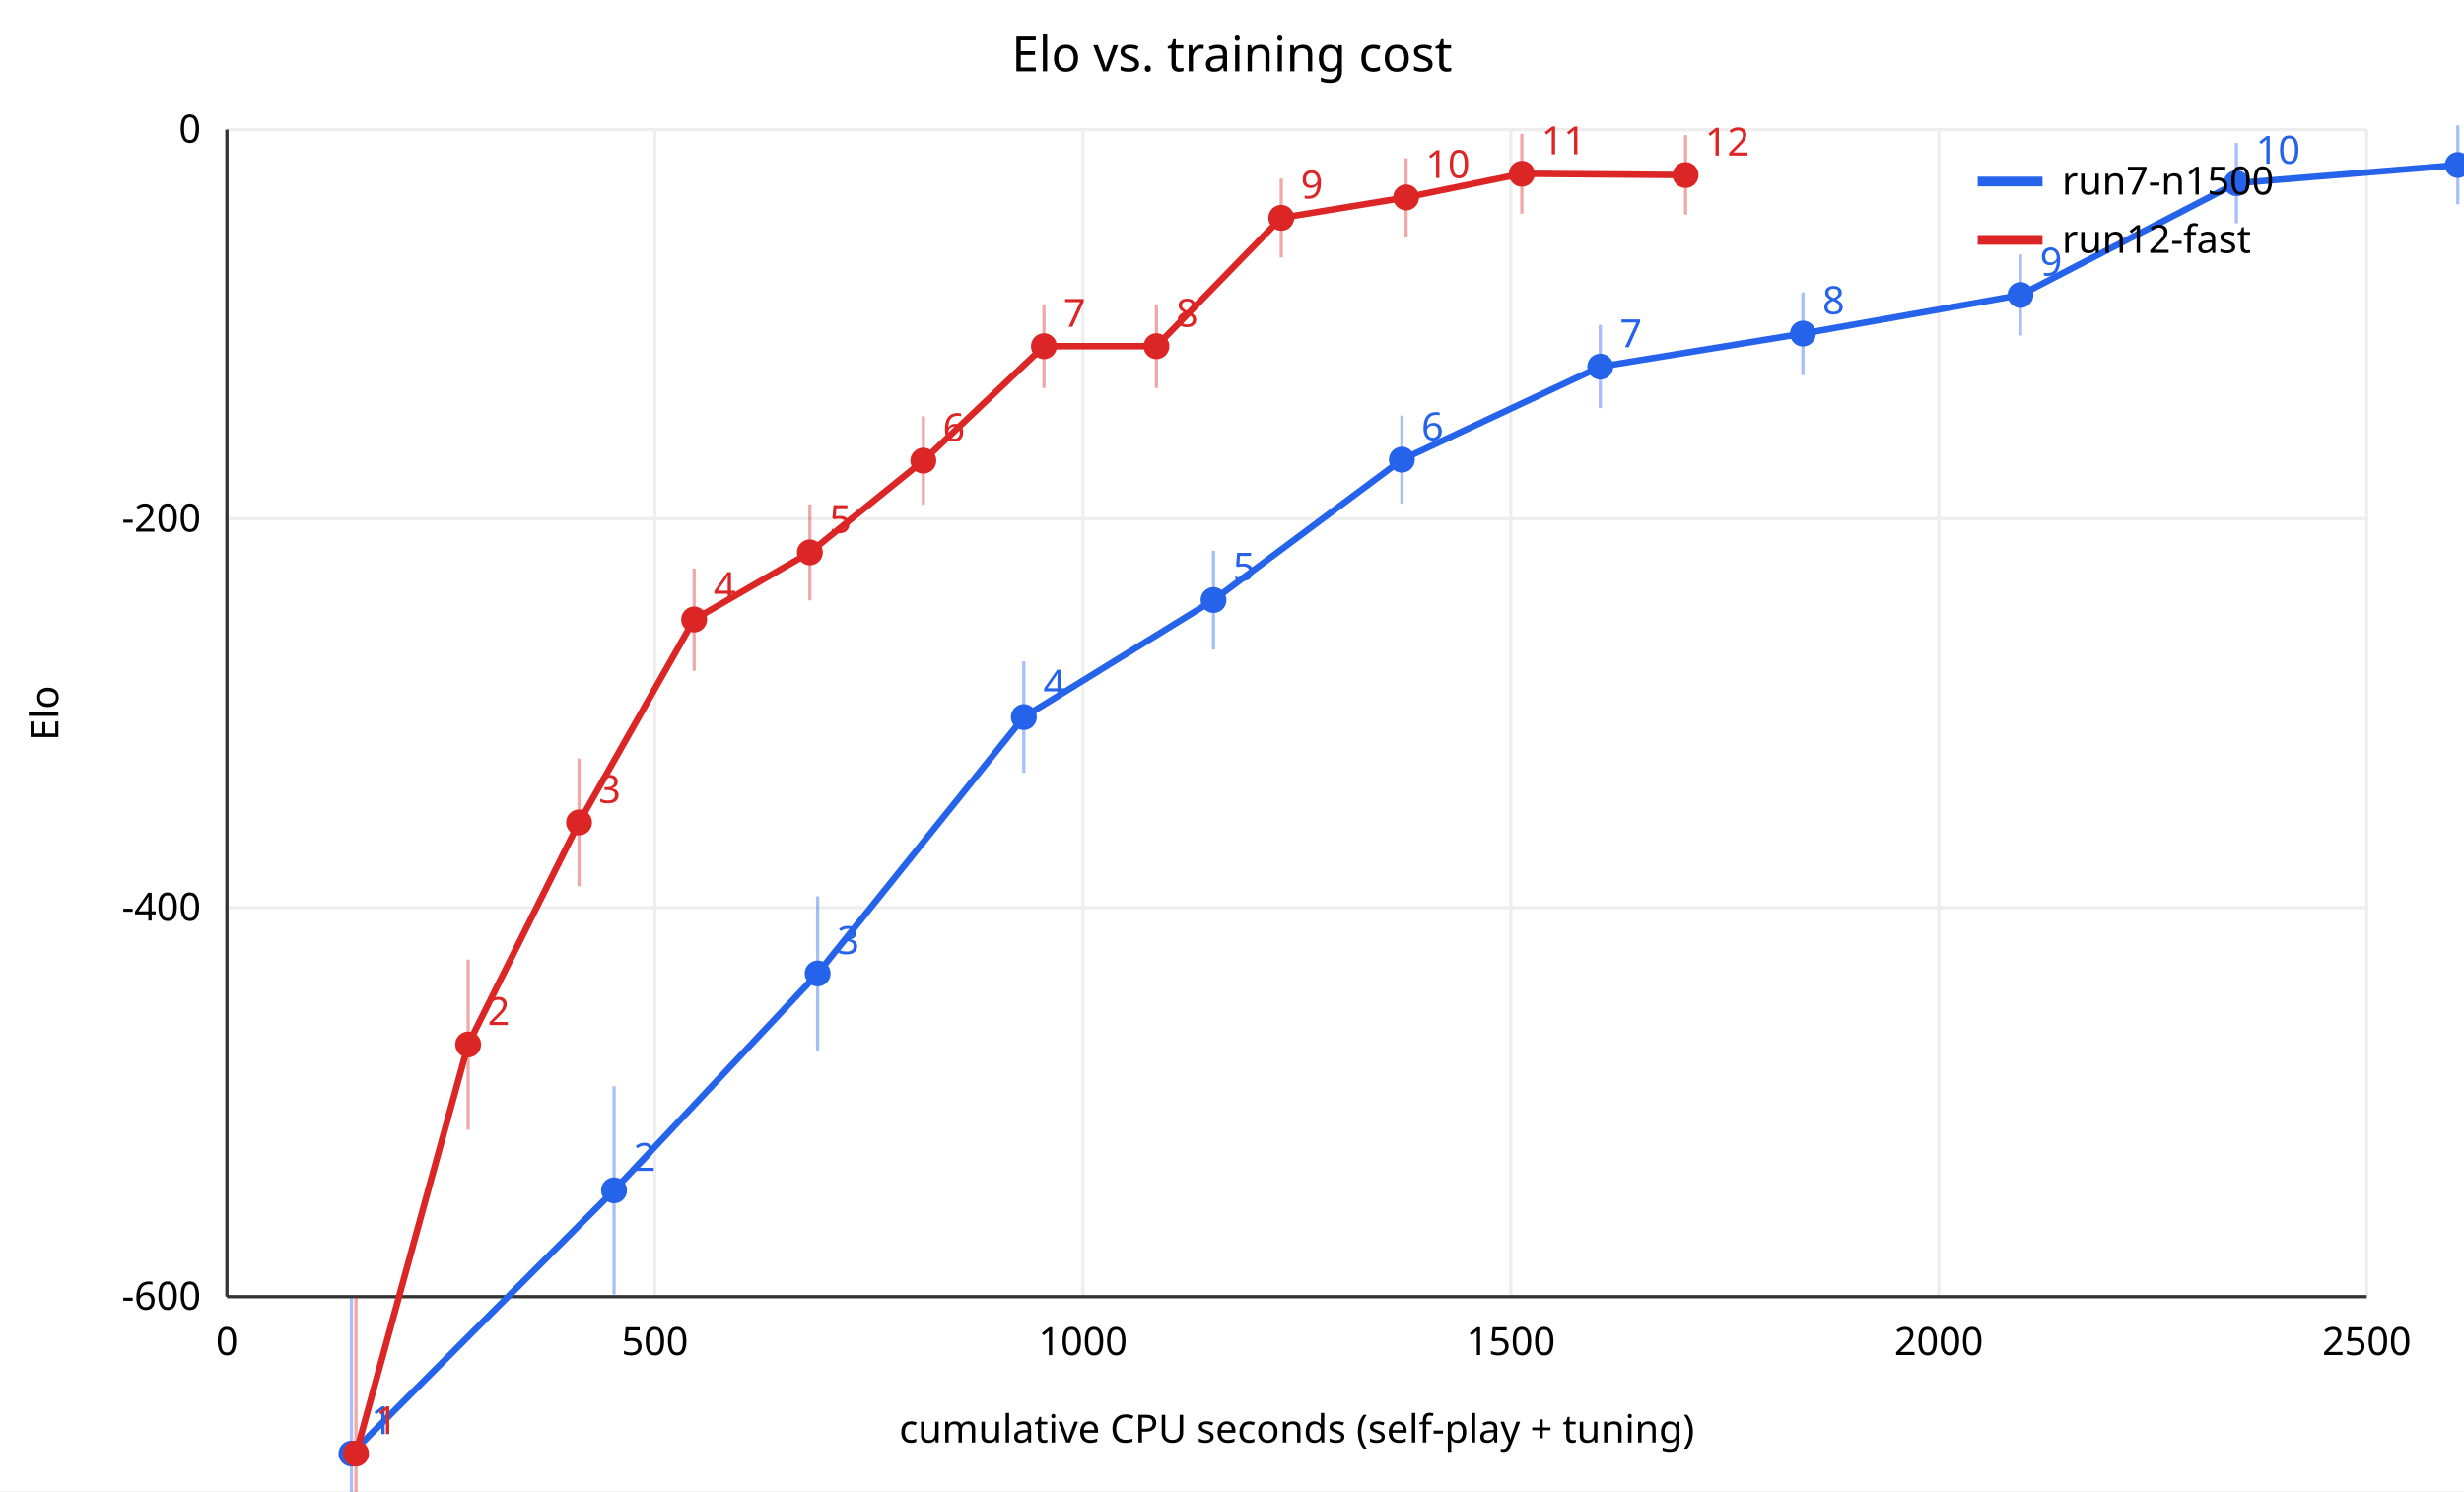
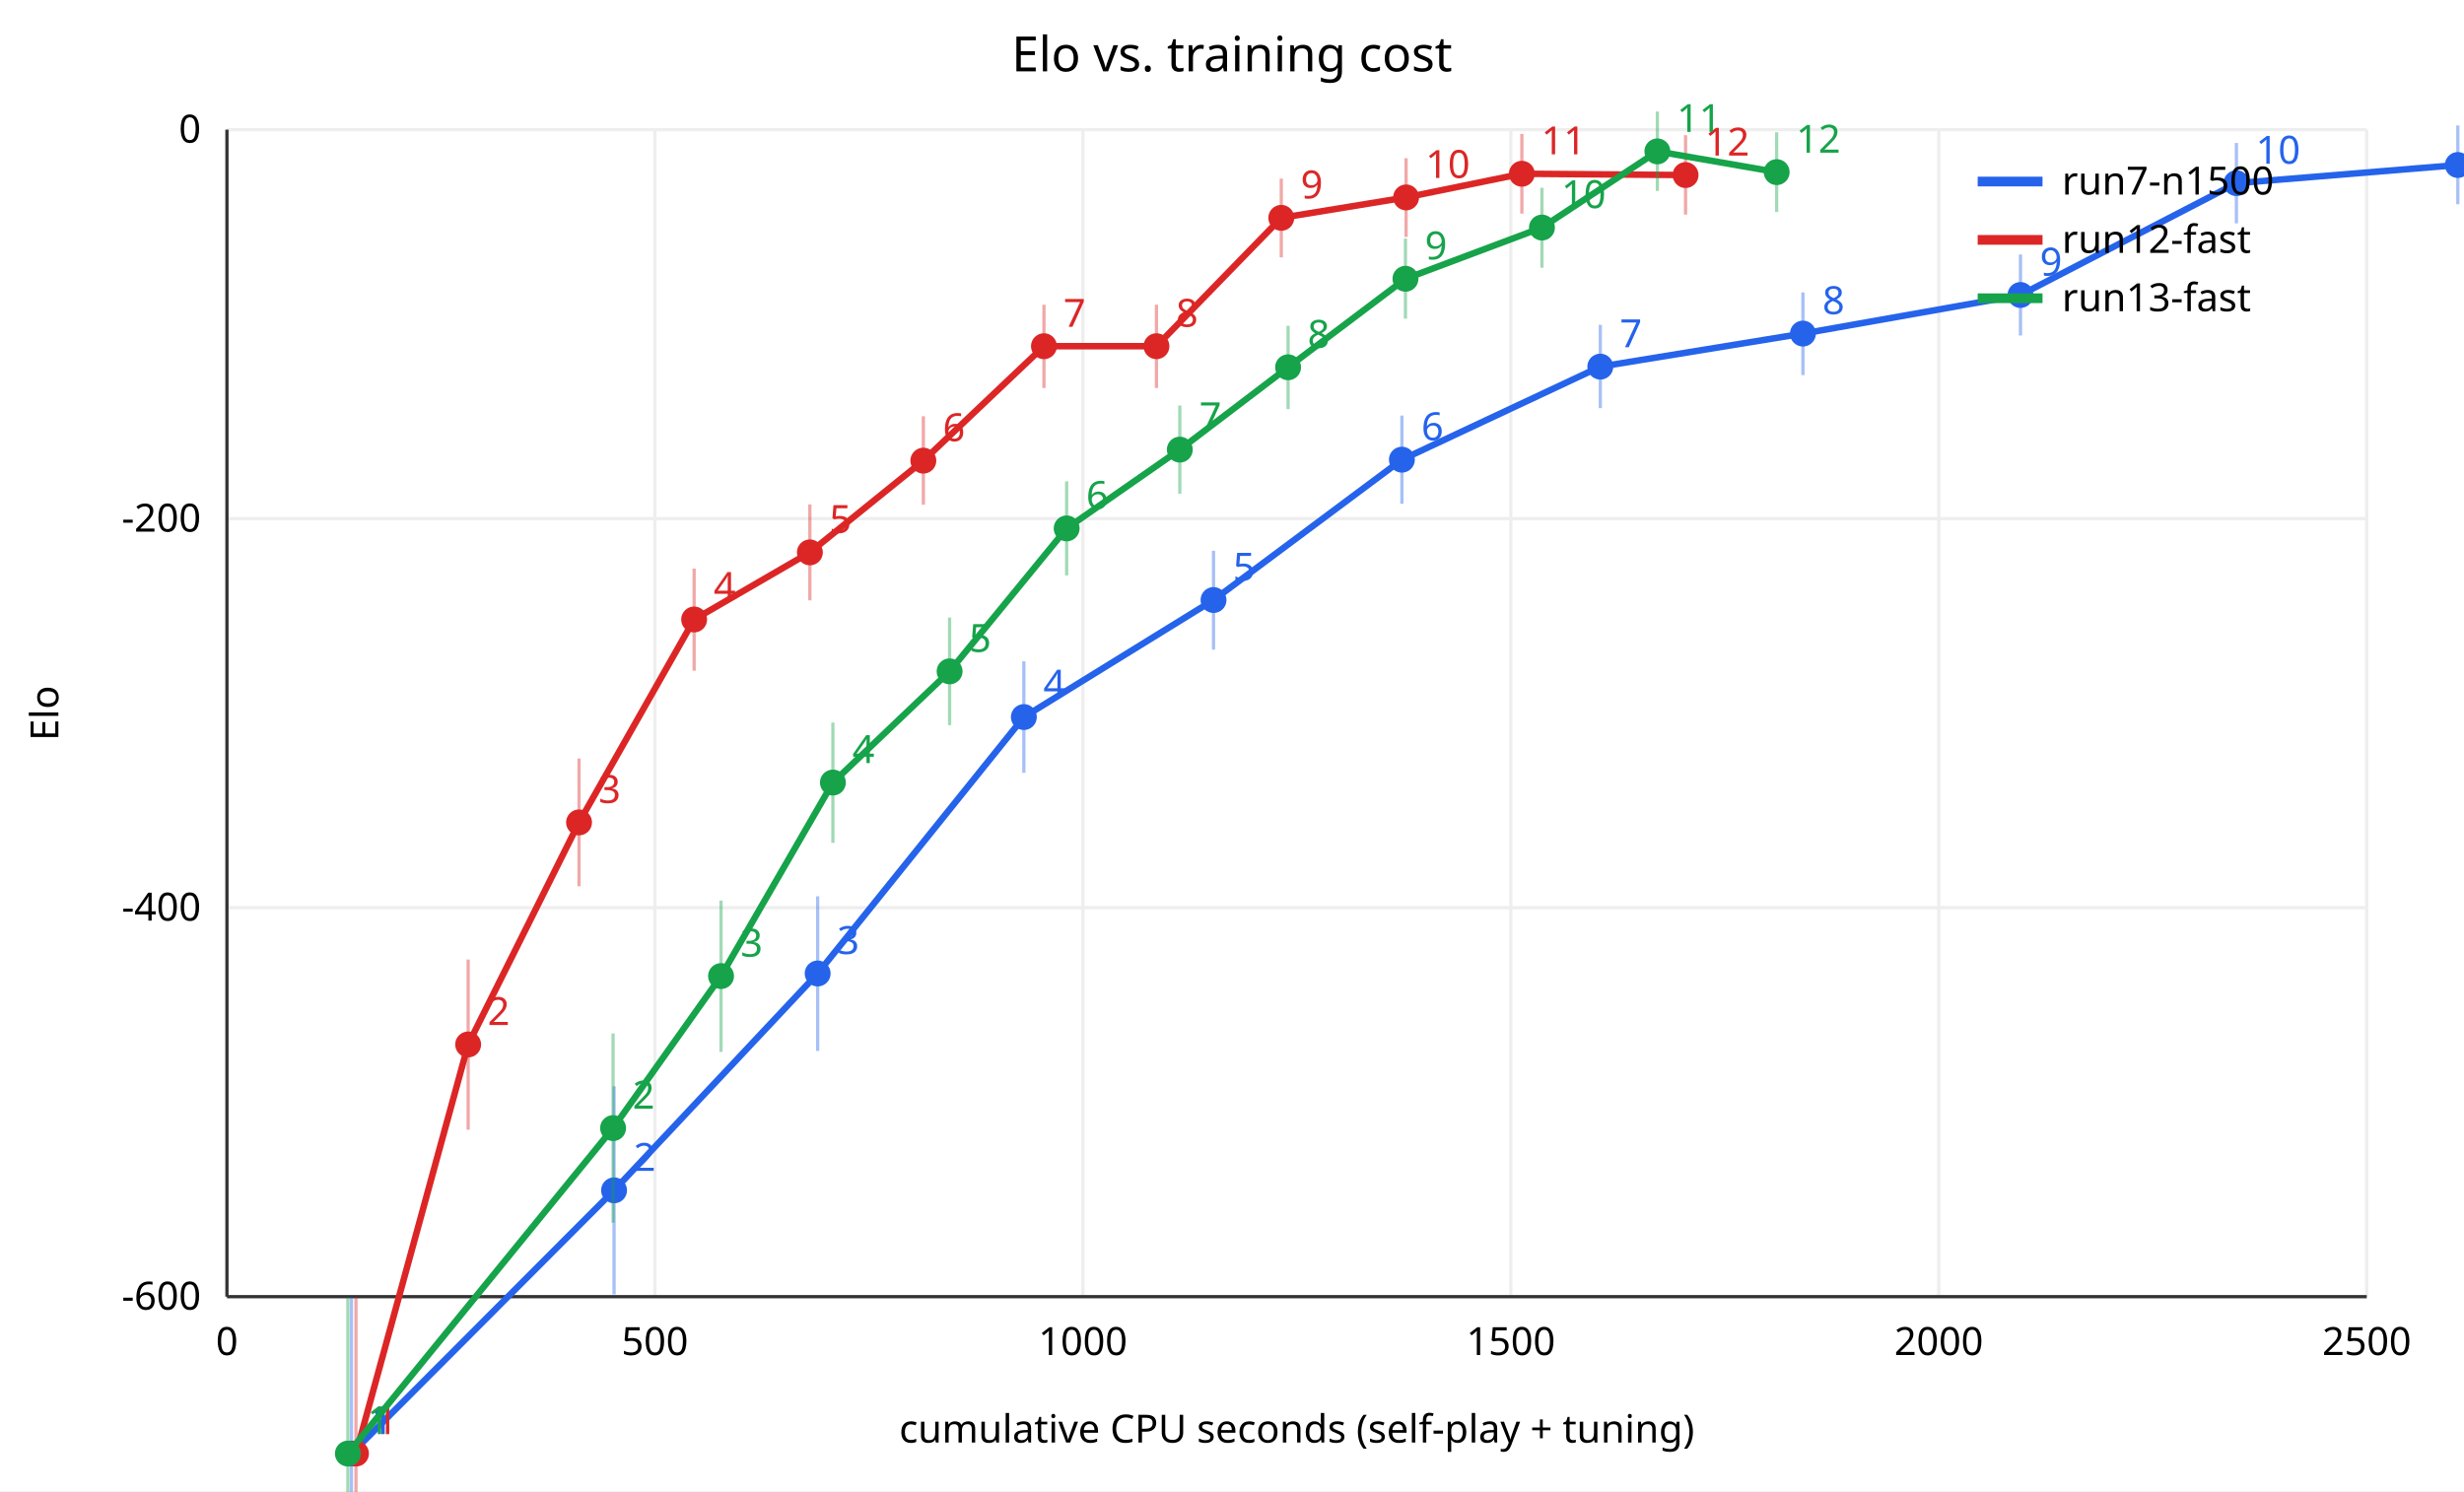
<svg xmlns="http://www.w3.org/2000/svg" width="760" height="460" font-family="sans-serif" font-size="12">
  <rect width="760" height="460" fill="white" />
  <text x="380.0" y="22" text-anchor="middle" font-size="15">Elo vs. training cost</text>
  <line x1="70.0" y1="40" x2="70.0" y2="400" stroke="#eee" />
  <text x="70.0" y="418" text-anchor="middle">0</text>
  <line x1="202.0" y1="40" x2="202.0" y2="400" stroke="#eee" />
  <text x="202.0" y="418" text-anchor="middle">500</text>
  <line x1="334.0" y1="40" x2="334.0" y2="400" stroke="#eee" />
  <text x="334.0" y="418" text-anchor="middle">1000</text>
  <line x1="466.0" y1="40" x2="466.0" y2="400" stroke="#eee" />
  <text x="466.0" y="418" text-anchor="middle">1500</text>
  <line x1="598.0" y1="40" x2="598.0" y2="400" stroke="#eee" />
  <text x="598.0" y="418" text-anchor="middle">2000</text>
  <line x1="730.0" y1="40" x2="730.0" y2="400" stroke="#eee" />
  <text x="730.0" y="418" text-anchor="middle">2500</text>
  <line x1="70" y1="400.0" x2="730" y2="400.0" stroke="#eee" />
  <text x="62" y="404.0" text-anchor="end">-600</text>
  <line x1="70" y1="280.0" x2="730" y2="280.0" stroke="#eee" />
  <text x="62" y="284.0" text-anchor="end">-400</text>
  <line x1="70" y1="160.0" x2="730" y2="160.0" stroke="#eee" />
  <text x="62" y="164.0" text-anchor="end">-200</text>
  <line x1="70" y1="40.0" x2="730" y2="40.0" stroke="#eee" />
  <text x="62" y="44.0" text-anchor="end">0</text>
  <line x1="70" y1="400" x2="730" y2="400" stroke="#333" />
  <line x1="70" y1="40" x2="70" y2="400" stroke="#333" />
  <text x="400.0" y="445" text-anchor="middle">cumulative CPU seconds (self-play + tuning)</text>
  <text transform="translate(18 220.0) rotate(-90)" text-anchor="middle">Elo</text>
  <polyline points="108.4,448.4 189.4,367.2 252.2,300.3 315.8,221.2 374.3,185.1 432.4,141.8 493.6,113.1 556.1,102.9 623.2,91.0 689.8,56.5 758.1,50.9 830.8,44.4" fill="none" stroke="#2563eb" stroke-width="2" />
  <line x1="108.4" y1="496.5" x2="108.4" y2="400.2" stroke="#2563eb" stroke-opacity="0.4" />
  <circle cx="108.4" cy="448.4" r="4" fill="#2563eb" />
  <text x="114.4" y="442.4" fill="#2563eb">1</text>
  <line x1="189.4" y1="399.3" x2="189.4" y2="335.1" stroke="#2563eb" stroke-opacity="0.4" />
  <circle cx="189.4" cy="367.2" r="4" fill="#2563eb" />
  <text x="195.4" y="361.2" fill="#2563eb">2</text>
  <line x1="252.2" y1="324.2" x2="252.2" y2="276.5" stroke="#2563eb" stroke-opacity="0.4" />
  <circle cx="252.2" cy="300.3" r="4" fill="#2563eb" />
  <text x="258.2" y="294.3" fill="#2563eb">3</text>
  <line x1="315.8" y1="238.4" x2="315.8" y2="204.0" stroke="#2563eb" stroke-opacity="0.4" />
  <circle cx="315.8" cy="221.2" r="4" fill="#2563eb" />
  <text x="321.8" y="215.2" fill="#2563eb">4</text>
  <line x1="374.3" y1="200.4" x2="374.3" y2="169.9" stroke="#2563eb" stroke-opacity="0.4" />
  <circle cx="374.3" cy="185.1" r="4" fill="#2563eb" />
  <text x="380.3" y="179.1" fill="#2563eb">5</text>
  <line x1="432.4" y1="155.4" x2="432.4" y2="128.2" stroke="#2563eb" stroke-opacity="0.4" />
  <circle cx="432.4" cy="141.8" r="4" fill="#2563eb" />
  <text x="438.4" y="135.8" fill="#2563eb">6</text>
  <line x1="493.6" y1="125.9" x2="493.6" y2="100.2" stroke="#2563eb" stroke-opacity="0.4" />
  <circle cx="493.6" cy="113.1" r="4" fill="#2563eb" />
  <text x="499.6" y="107.1" fill="#2563eb">7</text>
  <line x1="556.1" y1="115.7" x2="556.1" y2="90.2" stroke="#2563eb" stroke-opacity="0.4" />
  <circle cx="556.1" cy="102.9" r="4" fill="#2563eb" />
  <text x="562.1" y="96.9" fill="#2563eb">8</text>
  <line x1="623.2" y1="103.5" x2="623.2" y2="78.5" stroke="#2563eb" stroke-opacity="0.4" />
  <circle cx="623.2" cy="91.0" r="4" fill="#2563eb" />
  <text x="629.2" y="85.0" fill="#2563eb">9</text>
  <line x1="689.8" y1="68.9" x2="689.8" y2="44.1" stroke="#2563eb" stroke-opacity="0.4" />
  <circle cx="689.8" cy="56.5" r="4" fill="#2563eb" />
  <text x="695.8" y="50.5" fill="#2563eb">10</text>
  <line x1="758.1" y1="63.0" x2="758.1" y2="38.7" stroke="#2563eb" stroke-opacity="0.4" />
  <circle cx="758.1" cy="50.9" r="4" fill="#2563eb" />
  <text x="764.1" y="44.9" fill="#2563eb">11</text>
  <line x1="830.8" y1="56.6" x2="830.8" y2="32.2" stroke="#2563eb" stroke-opacity="0.4" />
  <circle cx="830.8" cy="44.4" r="4" fill="#2563eb" />
  <text x="836.8" y="38.4" fill="#2563eb">12</text>
  <line x1="610" y1="56" x2="630" y2="56" stroke="#2563eb" stroke-width="3" />
  <text x="636" y="60">run7-n1500</text>
  <polyline points="109.8,448.4 144.4,322.2 178.6,253.7 214.1,191.1 249.8,170.4 284.8,142.1 322.0,106.8 356.7,106.8 395.2,67.2 433.7,60.9 469.4,53.6 519.9,54.0" fill="none" stroke="#dc2626" stroke-width="2" />
  <line x1="109.8" y1="496.5" x2="109.8" y2="400.2" stroke="#dc2626" stroke-opacity="0.4" />
  <circle cx="109.8" cy="448.4" r="4" fill="#dc2626" />
  <text x="115.8" y="442.4" fill="#dc2626">1</text>
  <line x1="144.4" y1="348.5" x2="144.4" y2="296.0" stroke="#dc2626" stroke-opacity="0.4" />
  <circle cx="144.4" cy="322.2" r="4" fill="#dc2626" />
  <text x="150.4" y="316.2" fill="#dc2626">2</text>
  <line x1="178.6" y1="273.4" x2="178.6" y2="234.0" stroke="#dc2626" stroke-opacity="0.4" />
  <circle cx="178.6" cy="253.7" r="4" fill="#dc2626" />
  <text x="184.6" y="247.7" fill="#dc2626">3</text>
  <line x1="214.1" y1="206.9" x2="214.1" y2="175.4" stroke="#dc2626" stroke-opacity="0.4" />
  <circle cx="214.1" cy="191.1" r="4" fill="#dc2626" />
  <text x="220.1" y="185.1" fill="#dc2626">4</text>
  <line x1="249.8" y1="185.2" x2="249.8" y2="155.6" stroke="#dc2626" stroke-opacity="0.4" />
  <circle cx="249.8" cy="170.4" r="4" fill="#dc2626" />
  <text x="255.8" y="164.4" fill="#dc2626">5</text>
  <line x1="284.8" y1="155.7" x2="284.8" y2="128.4" stroke="#dc2626" stroke-opacity="0.4" />
  <circle cx="284.8" cy="142.1" r="4" fill="#dc2626" />
  <text x="290.8" y="136.1" fill="#dc2626">6</text>
  <line x1="322.0" y1="119.7" x2="322.0" y2="94.0" stroke="#dc2626" stroke-opacity="0.4" />
  <circle cx="322.0" cy="106.8" r="4" fill="#dc2626" />
  <text x="328.0" y="100.8" fill="#dc2626">7</text>
  <line x1="356.7" y1="119.7" x2="356.7" y2="94.0" stroke="#dc2626" stroke-opacity="0.4" />
  <circle cx="356.7" cy="106.8" r="4" fill="#dc2626" />
  <text x="362.7" y="100.8" fill="#dc2626">8</text>
  <line x1="395.2" y1="79.4" x2="395.2" y2="55.1" stroke="#dc2626" stroke-opacity="0.4" />
  <circle cx="395.2" cy="67.2" r="4" fill="#dc2626" />
  <text x="401.2" y="61.2" fill="#dc2626">9</text>
  <line x1="433.7" y1="73.1" x2="433.7" y2="48.8" stroke="#dc2626" stroke-opacity="0.4" />
  <circle cx="433.7" cy="60.9" r="4" fill="#dc2626" />
  <text x="439.7" y="54.9" fill="#dc2626">10</text>
  <line x1="469.4" y1="65.9" x2="469.4" y2="41.3" stroke="#dc2626" stroke-opacity="0.4" />
  <circle cx="469.4" cy="53.6" r="4" fill="#dc2626" />
  <text x="475.4" y="47.6" fill="#dc2626">11</text>
  <line x1="519.9" y1="66.2" x2="519.9" y2="41.7" stroke="#dc2626" stroke-opacity="0.4" />
  <circle cx="519.9" cy="54.0" r="4" fill="#dc2626" />
  <text x="525.9" y="48.0" fill="#dc2626">12</text>
  <line x1="610" y1="74" x2="630" y2="74" stroke="#dc2626" stroke-width="3" />
  <text x="636" y="78">run12-fast</text>
+   <polyline points="107.3,448.4 189.1,348.0 222.4,301.1 256.9,241.4 292.9,207.1 329.0,163.0 363.9,138.7 397.3,113.3 433.5,86.0 475.6,70.2 511.2,46.7 548.0,53.1" fill="none" stroke="#16a34a" stroke-width="2" />
+   <line x1="107.3" y1="496.5" x2="107.3" y2="400.2" stroke="#16a34a" stroke-opacity="0.4" />
+   <circle cx="107.3" cy="448.4" r="4" fill="#16a34a" />
+   <text x="113.3" y="442.4" fill="#16a34a">1</text>
+   <line x1="189.1" y1="377.2" x2="189.1" y2="318.8" stroke="#16a34a" stroke-opacity="0.4" />
+   <circle cx="189.1" cy="348.0" r="4" fill="#16a34a" />
+   <text x="195.1" y="342.0" fill="#16a34a">2</text>
+   <line x1="222.4" y1="324.5" x2="222.4" y2="277.8" stroke="#16a34a" stroke-opacity="0.4" />
+   <circle cx="222.4" cy="301.1" r="4" fill="#16a34a" />
+   <text x="228.4" y="295.1" fill="#16a34a">3</text>
+   <line x1="256.9" y1="260.0" x2="256.9" y2="222.9" stroke="#16a34a" stroke-opacity="0.4" />
+   <circle cx="256.9" cy="241.4" r="4" fill="#16a34a" />
+   <text x="262.9" y="235.4" fill="#16a34a">4</text>
+   <line x1="292.9" y1="223.7" x2="292.9" y2="190.5" stroke="#16a34a" stroke-opacity="0.4" />
+   <circle cx="292.9" cy="207.1" r="4" fill="#16a34a" />
+   <text x="298.9" y="201.1" fill="#16a34a">5</text>
+   <line x1="329.0" y1="177.5" x2="329.0" y2="148.5" stroke="#16a34a" stroke-opacity="0.4" />
+   <circle cx="329.0" cy="163.0" r="4" fill="#16a34a" />
+   <text x="335.0" y="157.0" fill="#16a34a">6</text>
+   <line x1="363.9" y1="152.3" x2="363.9" y2="125.1" stroke="#16a34a" stroke-opacity="0.4" />
+   <circle cx="363.9" cy="138.7" r="4" fill="#16a34a" />
+   <text x="369.9" y="132.7" fill="#16a34a">7</text>
+   <line x1="397.3" y1="126.2" x2="397.3" y2="100.5" stroke="#16a34a" stroke-opacity="0.4" />
+   <circle cx="397.3" cy="113.3" r="4" fill="#16a34a" />
+   <text x="403.3" y="107.3" fill="#16a34a">8</text>
+   <line x1="433.5" y1="98.3" x2="433.5" y2="73.6" stroke="#16a34a" stroke-opacity="0.4" />
+   <circle cx="433.5" cy="86.0" r="4" fill="#16a34a" />
+   <text x="439.5" y="80.0" fill="#16a34a">9</text>
+   <line x1="475.6" y1="82.6" x2="475.6" y2="57.9" stroke="#16a34a" stroke-opacity="0.4" />
+   <circle cx="475.6" cy="70.2" r="4" fill="#16a34a" />
+   <text x="481.6" y="64.2" fill="#16a34a">10</text>
+   <line x1="511.2" y1="58.9" x2="511.2" y2="34.4" stroke="#16a34a" stroke-opacity="0.4" />
+   <circle cx="511.2" cy="46.7" r="4" fill="#16a34a" />
+   <text x="517.2" y="40.7" fill="#16a34a">11</text>
+   <line x1="548.0" y1="65.4" x2="548.0" y2="40.8" stroke="#16a34a" stroke-opacity="0.4" />
+   <circle cx="548.0" cy="53.1" r="4" fill="#16a34a" />
+   <text x="554.0" y="47.1" fill="#16a34a">12</text>
+   <line x1="610" y1="92" x2="630" y2="92" stroke="#16a34a" stroke-width="3" />
+   <text x="636" y="96">run13-fast</text>
</svg>
